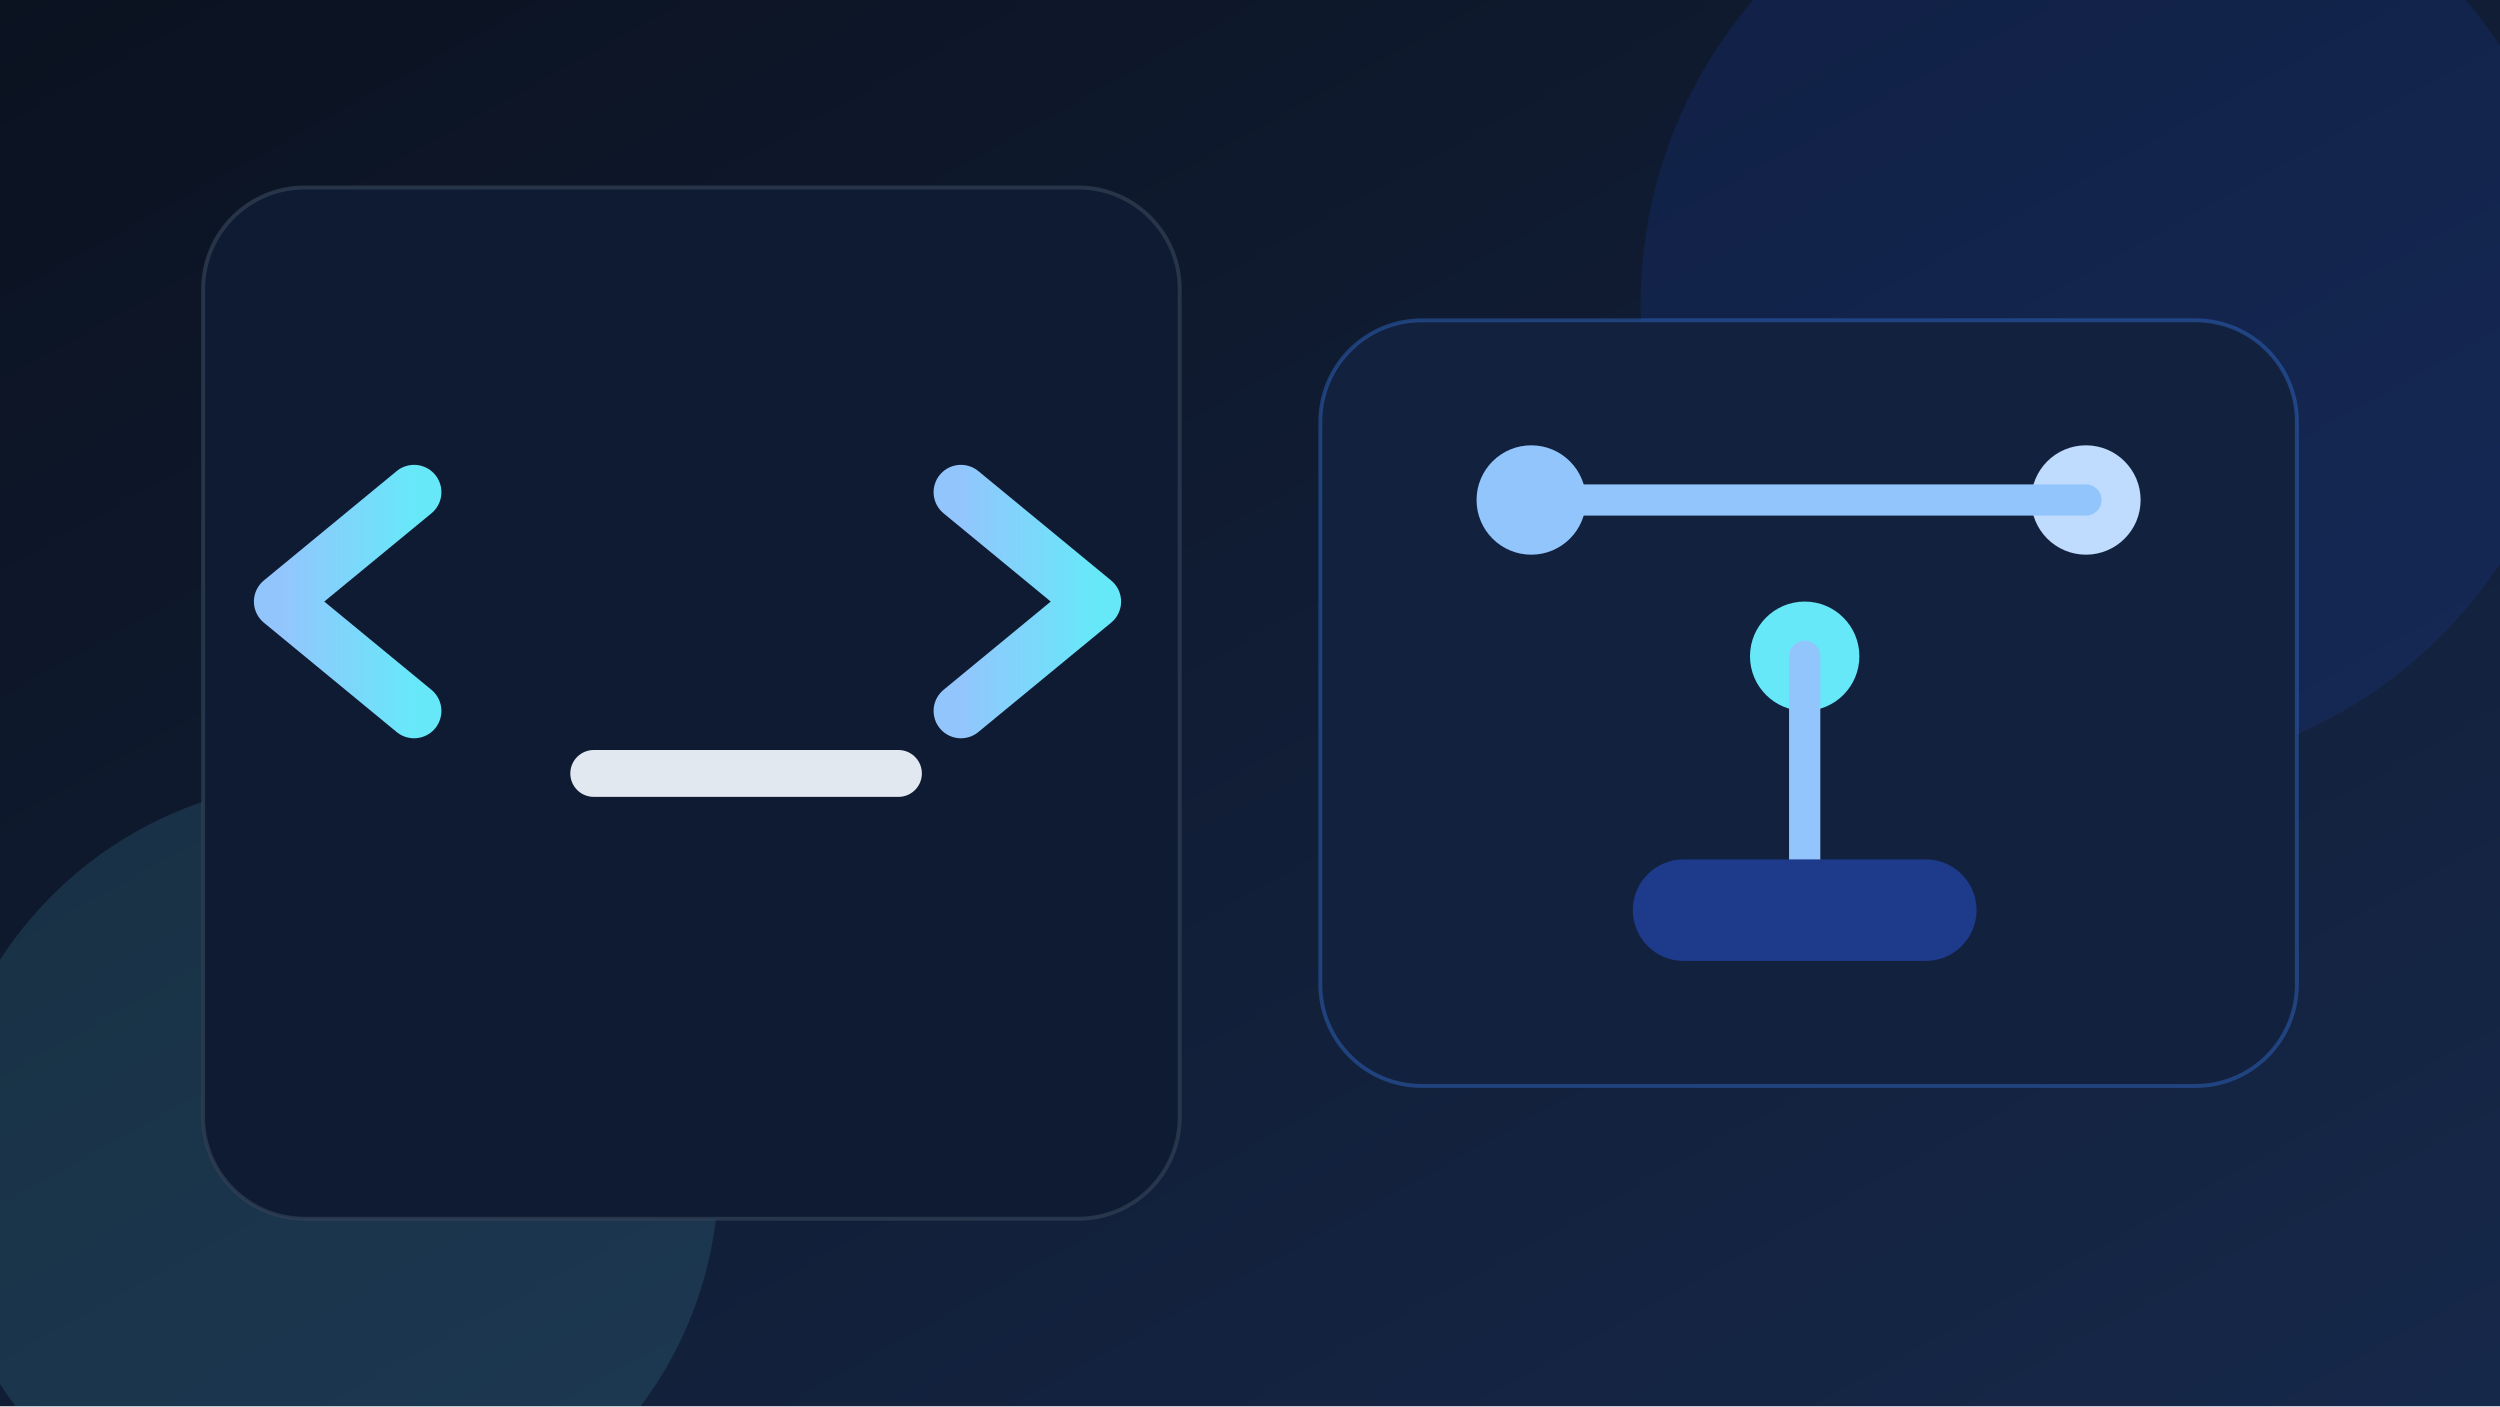
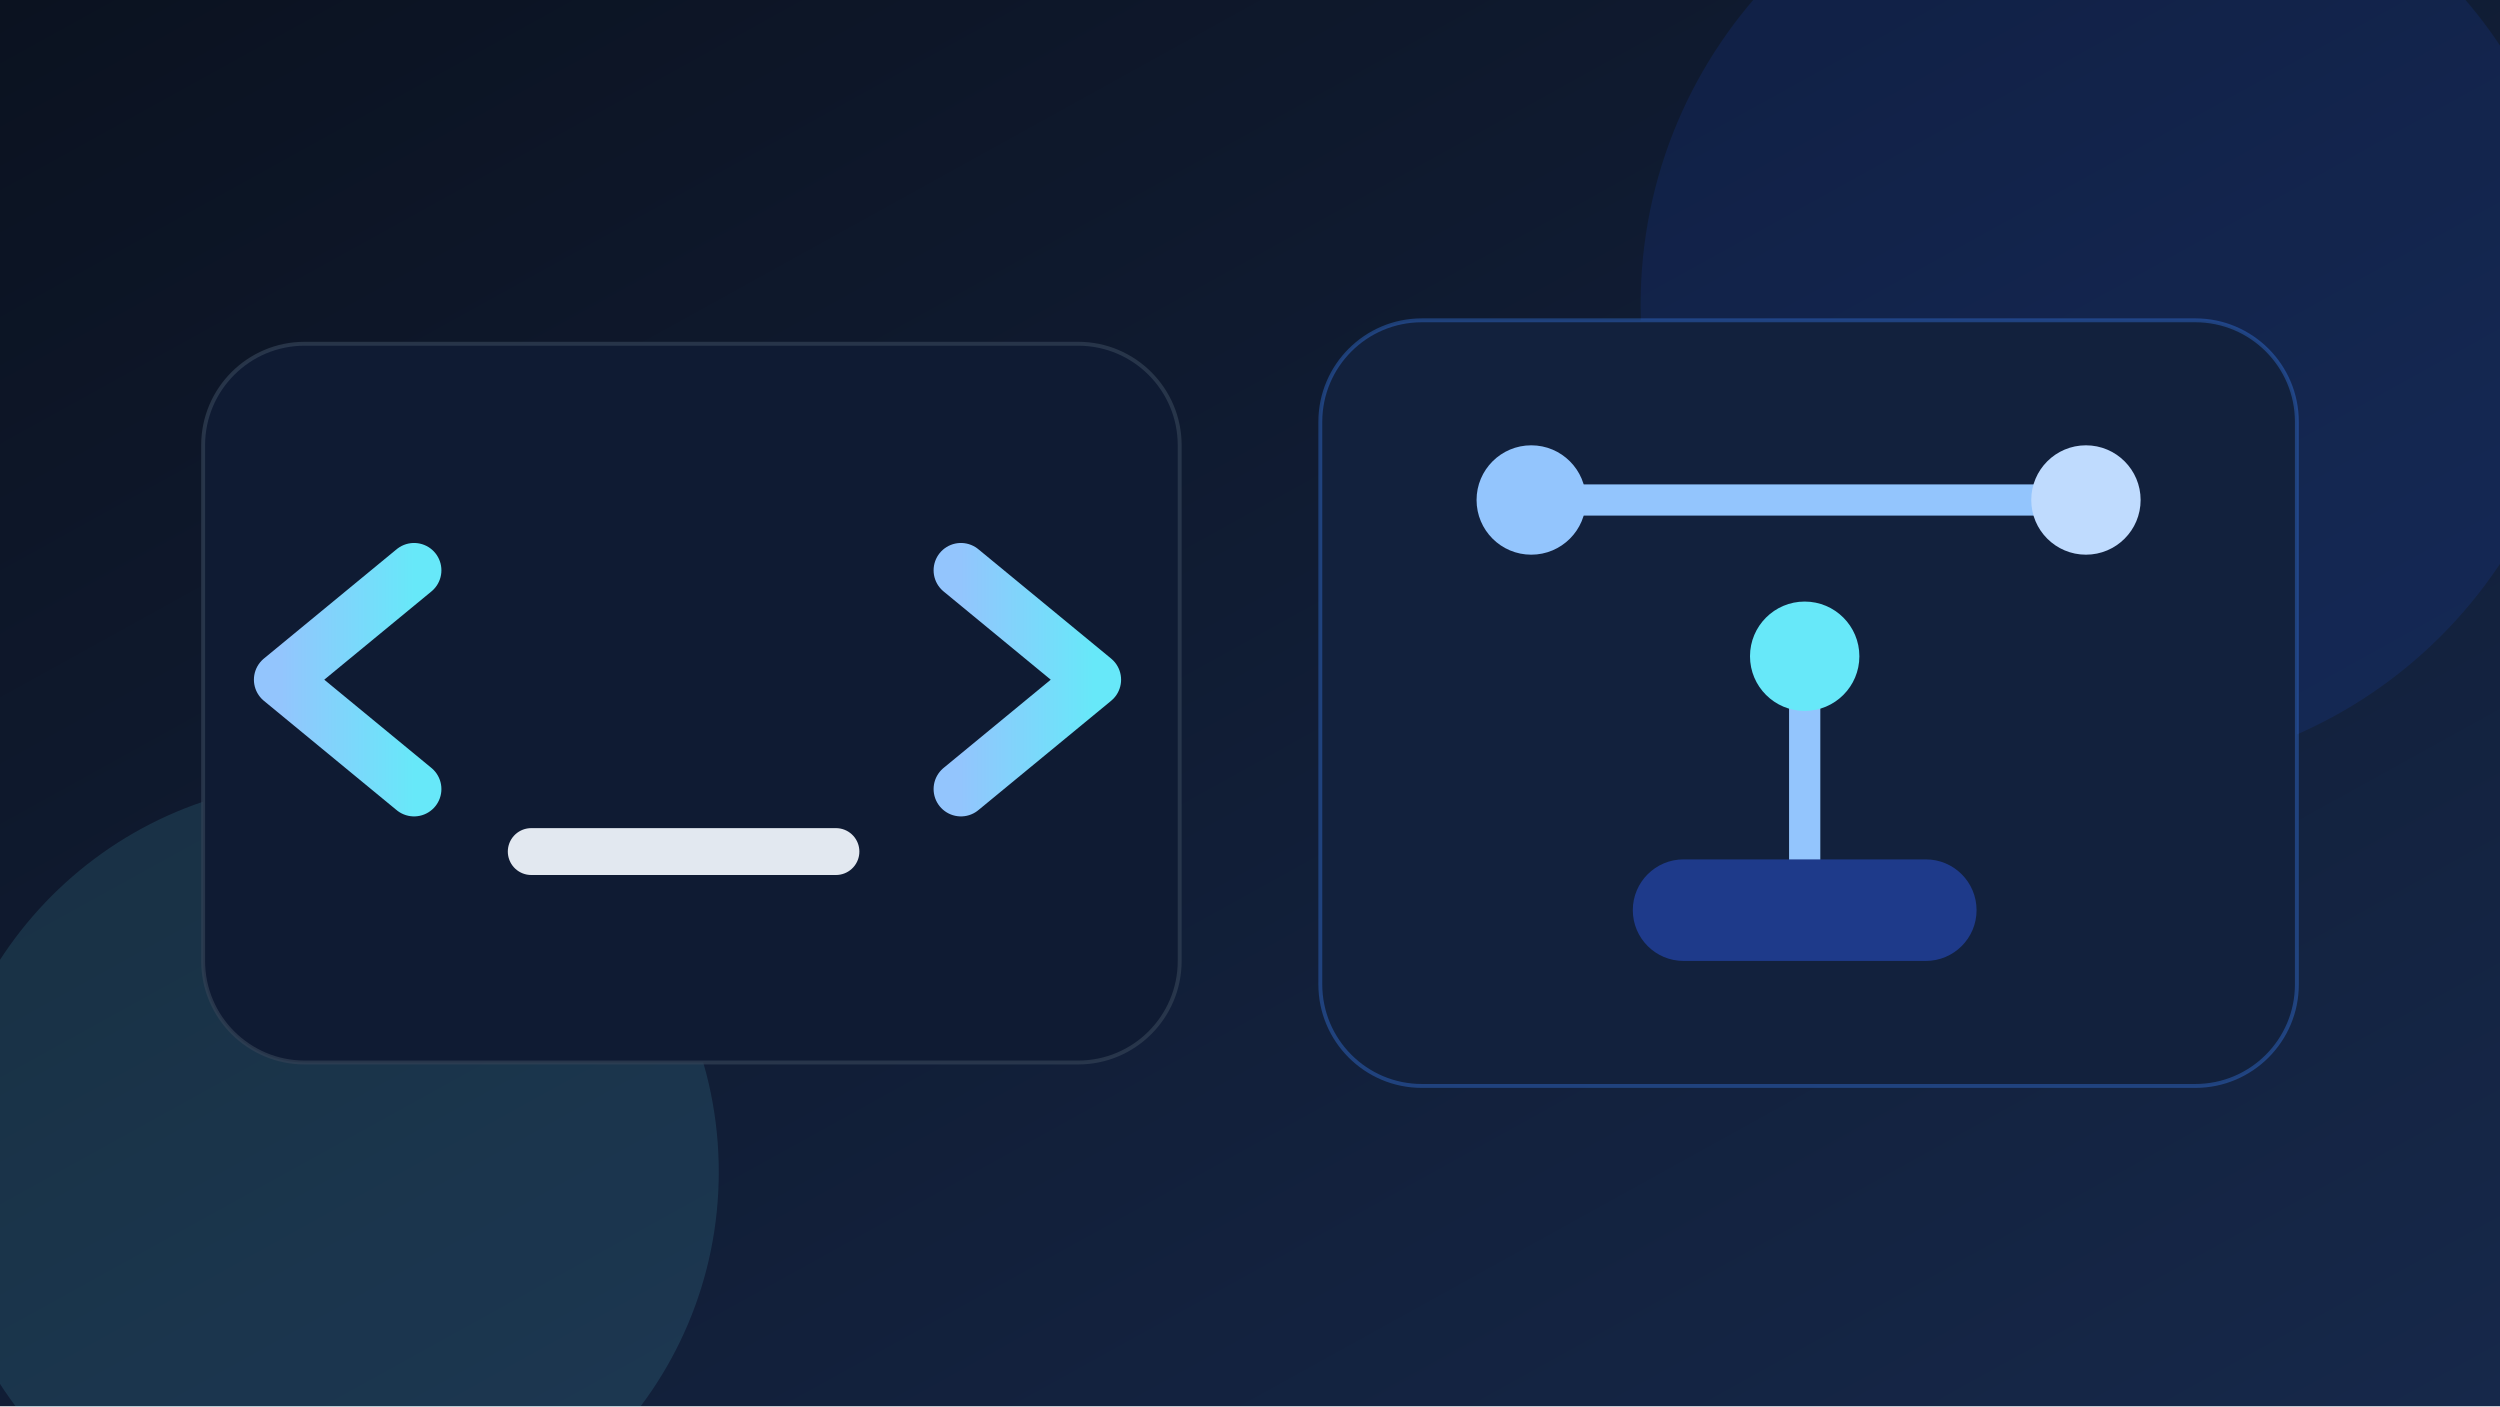
<svg xmlns="http://www.w3.org/2000/svg" viewBox="0 0 640 360" role="img" aria-label="Programming languages illustration">
  <defs>
    <linearGradient id="pl-bg" x1="0%" y1="0%" x2="100%" y2="100%">
      <stop offset="0%" stop-color="#0b1220" />
      <stop offset="100%" stop-color="#16284a" />
    </linearGradient>
    <linearGradient id="pl-accent" x1="0%" y1="0%" x2="100%" y2="0%">
      <stop offset="0%" stop-color="#93c5fd" />
      <stop offset="100%" stop-color="#67e8f9" />
    </linearGradient>
  </defs>
  <rect width="640" height="360" fill="url(#pl-bg)" />
  <circle cx="540" cy="78" r="120" fill="#1d4ed8" opacity="0.14" />
  <circle cx="84" cy="300" r="100" fill="#67e8f9" opacity="0.12" />
-   <rect x="52" y="48" width="250" height="264" rx="26" fill="#0f1b33" stroke="#334155" stroke-opacity="0.7" />
+   <rect x="52" y="88" width="250" height="184" rx="26" fill="#0f1b33" stroke="#334155" stroke-opacity="0.7" />
  <rect x="338" y="82" width="250" height="196" rx="26" fill="#12213d" stroke="#3b82f6" stroke-opacity="0.35" />
-   <path d="M106 126l-34 28 34 28" fill="none" stroke="url(#pl-accent)" stroke-linecap="round" stroke-linejoin="round" stroke-width="14" />
-   <path d="M246 126l34 28-34 28" fill="none" stroke="url(#pl-accent)" stroke-linecap="round" stroke-linejoin="round" stroke-width="14" />
-   <path d="M152 198h78" stroke="#e2e8f0" stroke-linecap="round" stroke-width="12" />
+   <path d="M106 146l-34 28 34 28" fill="none" stroke="url(#pl-accent)" stroke-linecap="round" stroke-linejoin="round" stroke-width="14" />
+   <path d="M246 146l34 28-34 28" fill="none" stroke="url(#pl-accent)" stroke-linecap="round" stroke-linejoin="round" stroke-width="14" />
+   <path d="M136 218h78" stroke="#e2e8f0" stroke-linecap="round" stroke-width="12" />
+   <path d="M392 128h142M462 168V224" fill="none" stroke="#93c5fd" stroke-linecap="round" stroke-width="8" />
+   <rect x="418" y="220" width="88" height="26" rx="13" fill="#1e3a8a" />
  <circle cx="392" cy="128" r="14" fill="#93c5fd" />
  <circle cx="462" cy="168" r="14" fill="#67e8f9" />
  <circle cx="534" cy="128" r="14" fill="#bfdbfe" />
-   <path d="M392 128h142M462 168V224" fill="none" stroke="#93c5fd" stroke-linecap="round" stroke-width="8" />
-   <rect x="418" y="220" width="88" height="26" rx="13" fill="#1e3a8a" />
</svg>
